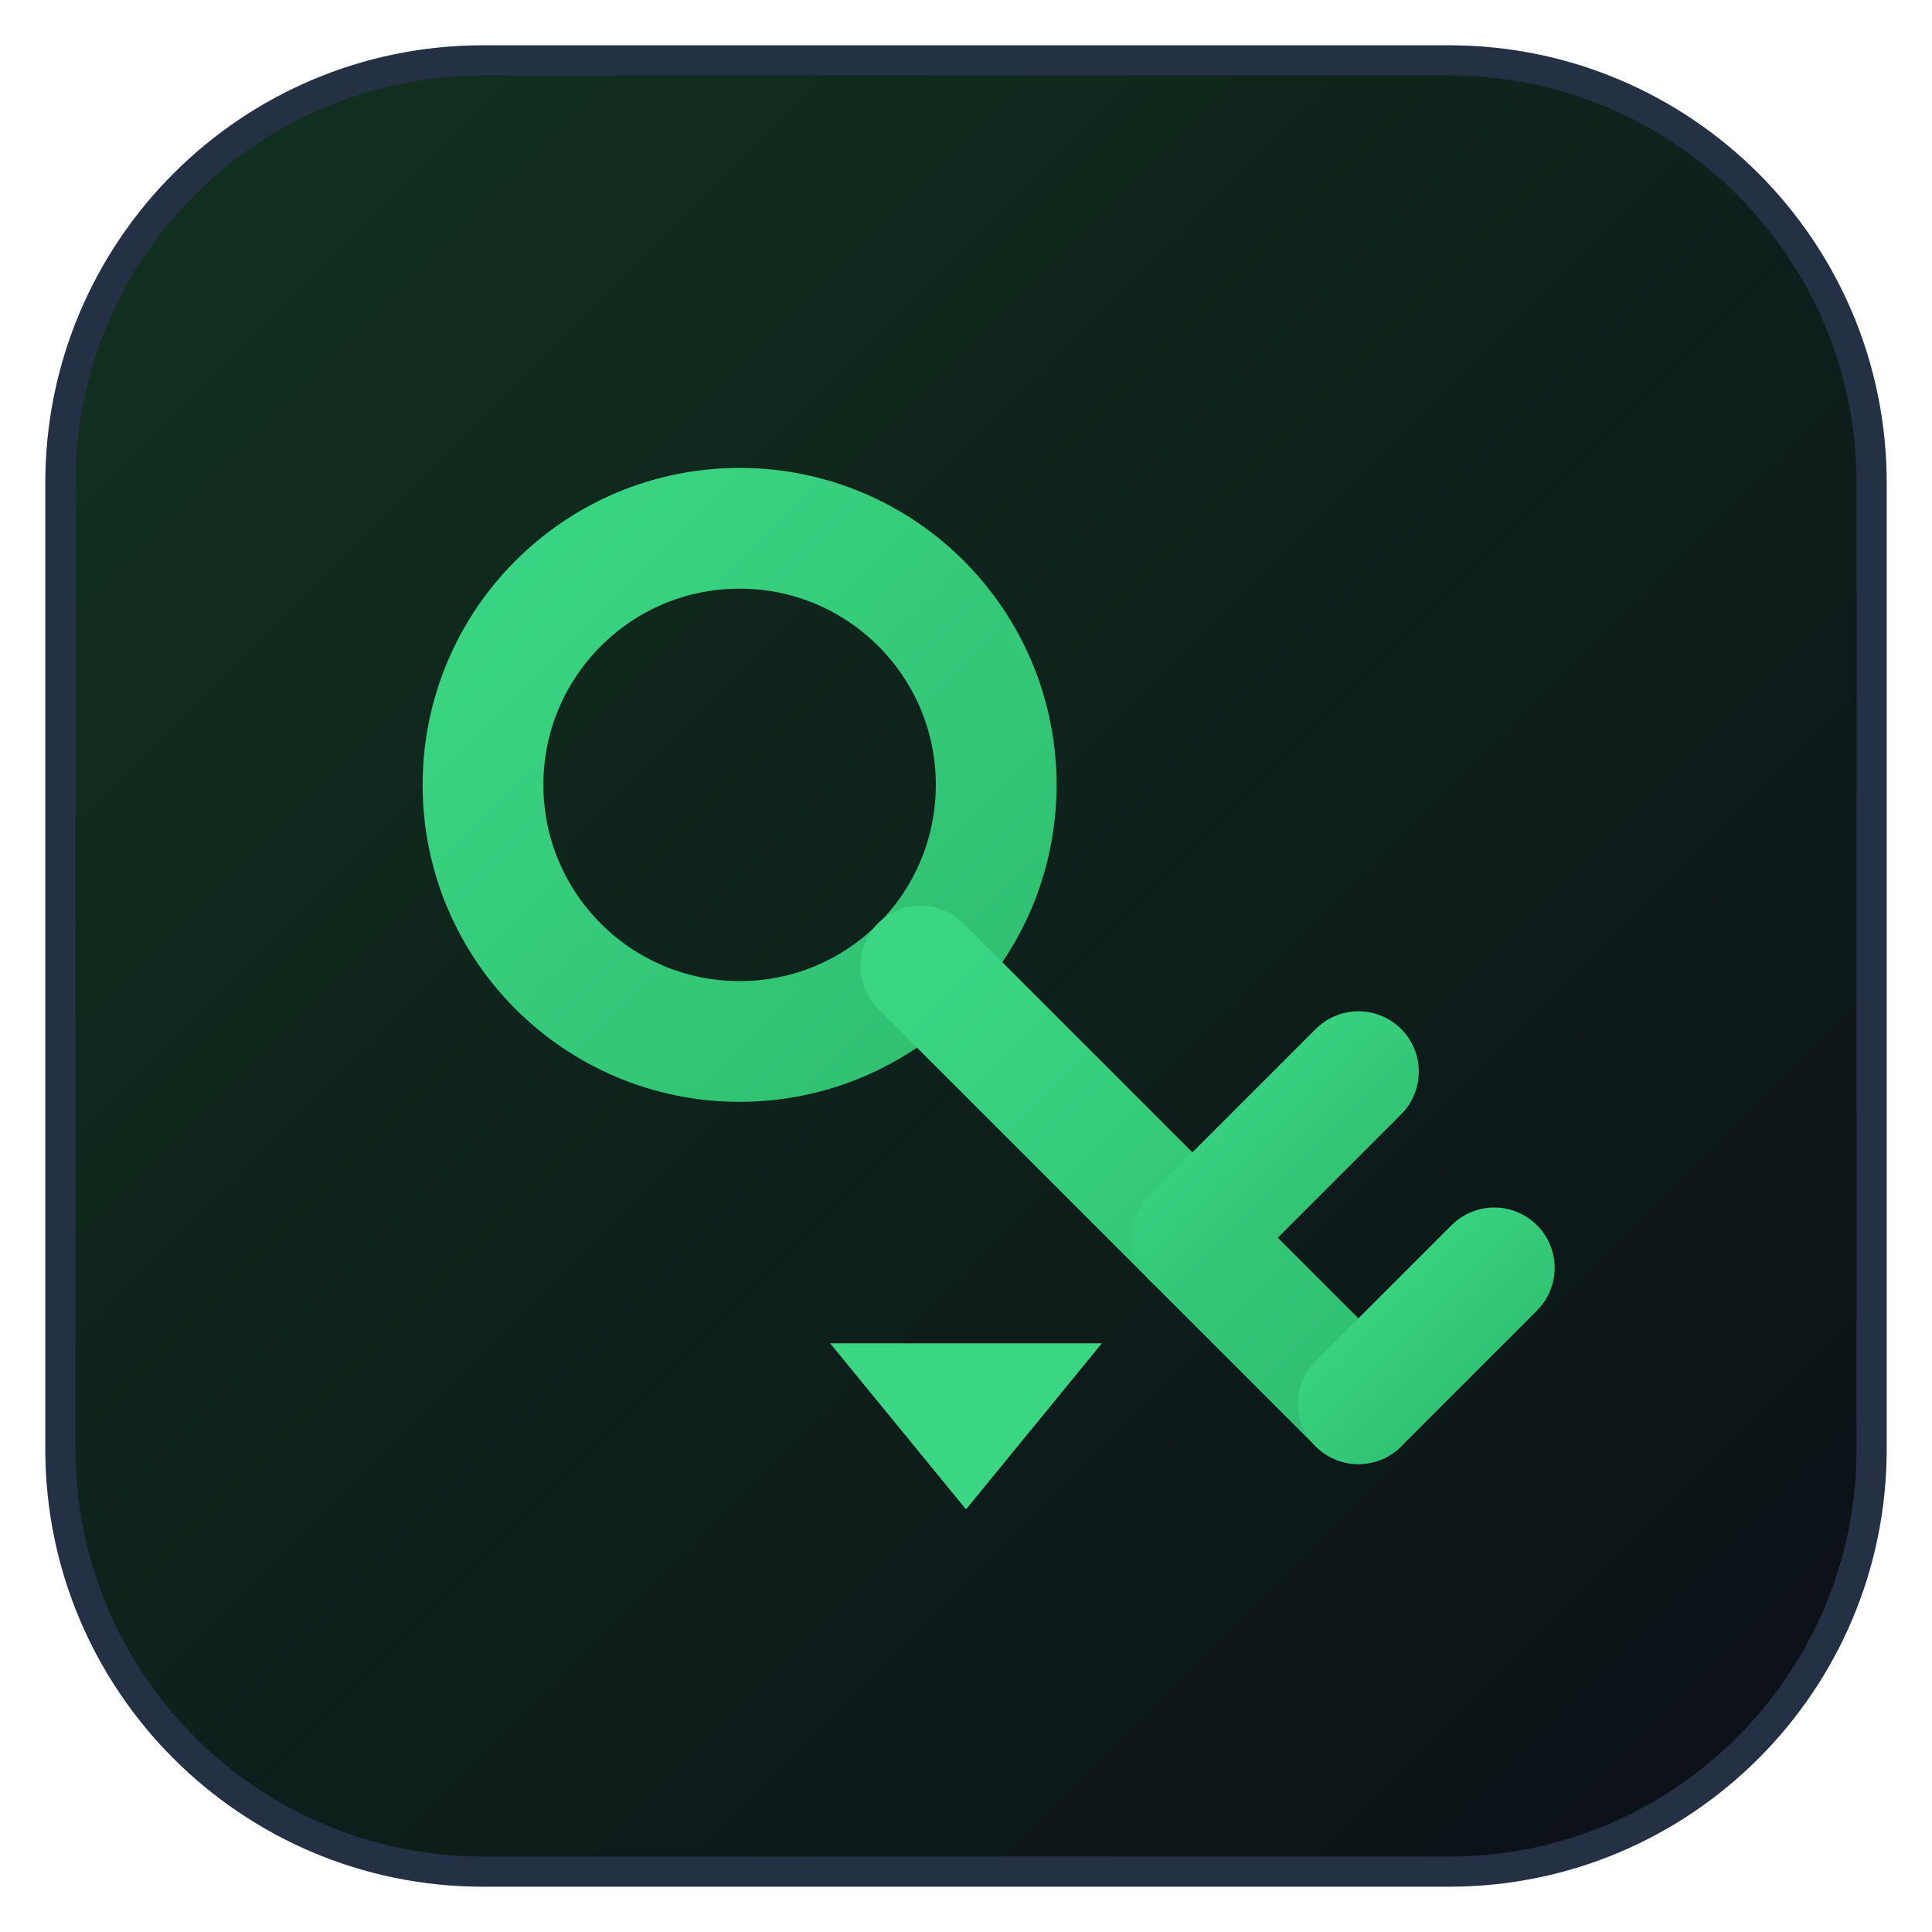
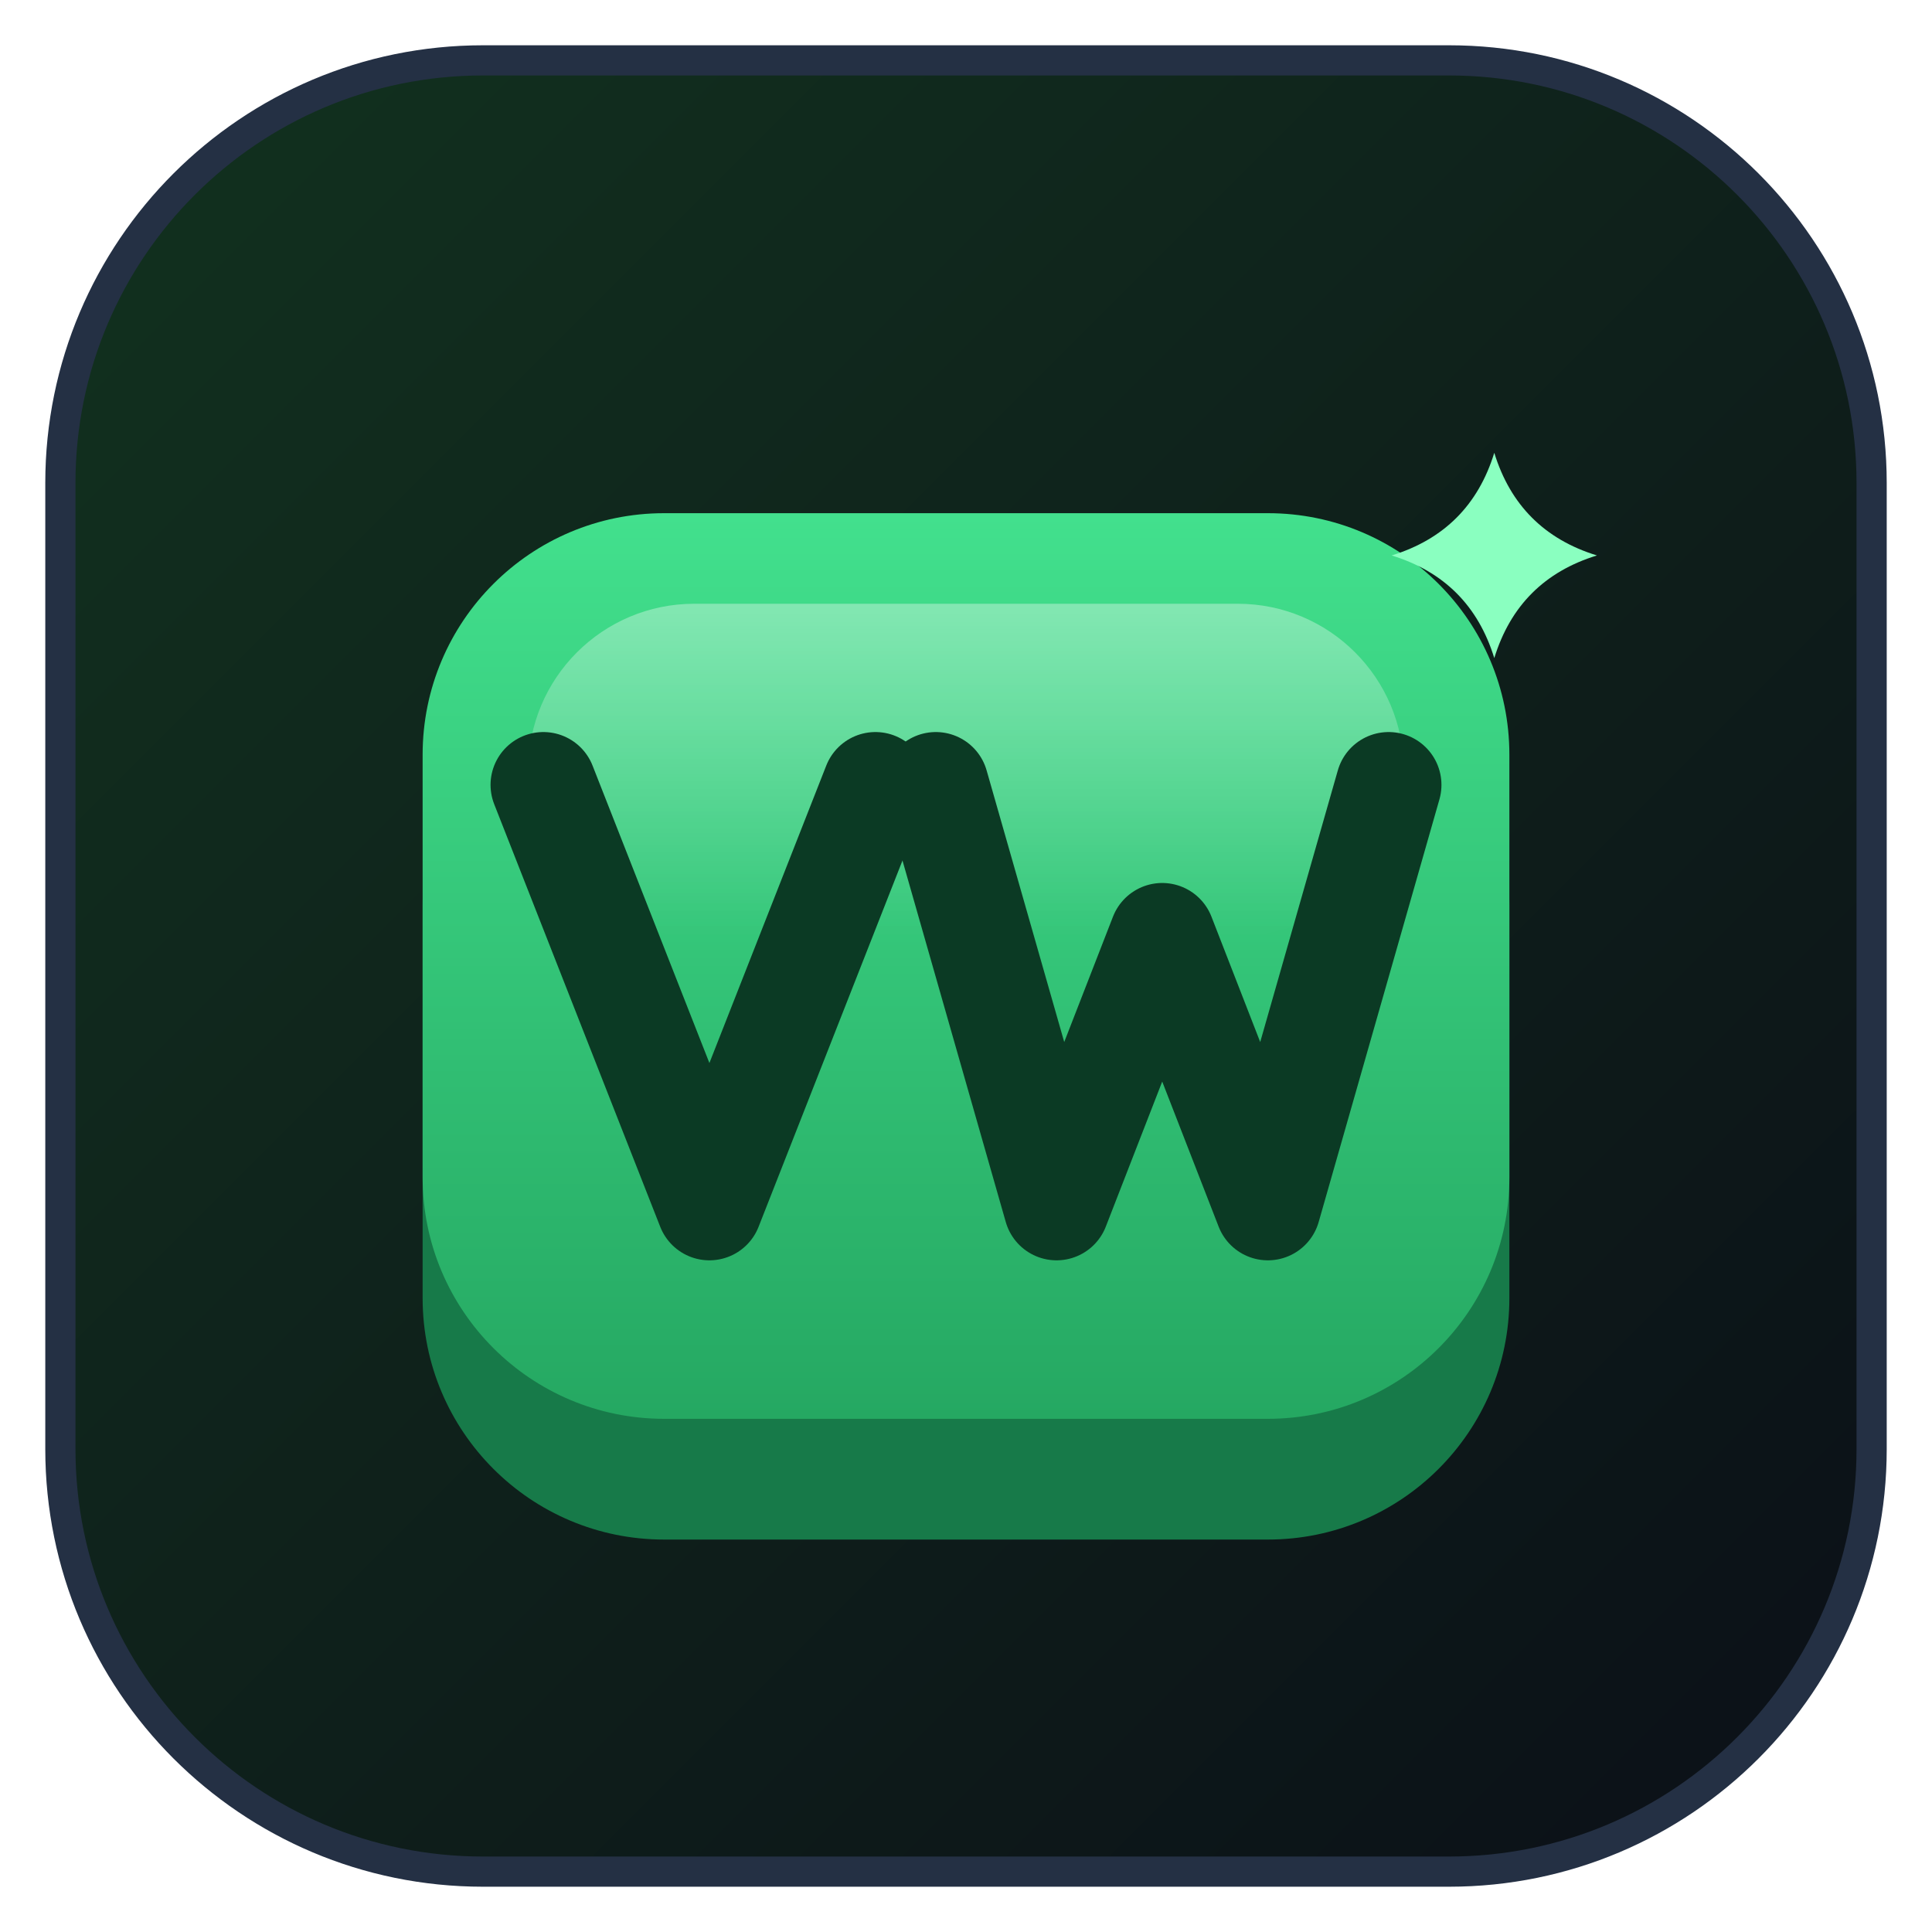
<svg xmlns="http://www.w3.org/2000/svg" width="128" height="128" viewBox="0 0 128 128">
  <defs>
-     <linearGradient id="bg" x1="0" y1="0" x2="1" y2="1">
+     <linearGradient id="badge" x1="0" y1="0" x2="1" y2="1">
      <stop offset="0" stop-color="#12321f" />
      <stop offset="1" stop-color="#0b0f17" />
    </linearGradient>
-     <linearGradient id="key" x1="0" y1="0" x2="1" y2="1">
-       <stop offset="0" stop-color="#3ad684" />
-       <stop offset="1" stop-color="#2fbf71" />
+     <linearGradient id="cap" x1="0" y1="0" x2="0" y2="1">
+       <stop offset="0" stop-color="#42e08d" />
+       <stop offset="1" stop-color="#25a862" />
+     </linearGradient>
+     <linearGradient id="gloss" x1="0" y1="0" x2="0" y2="1">
+       <stop offset="0" stop-color="#ffffff" stop-opacity="0.35" />
+       <stop offset="1" stop-color="#ffffff" stop-opacity="0" />
    </linearGradient>
  </defs>
-   <rect x="4" y="4" width="120" height="120" rx="28" fill="url(#bg)" stroke="#243044" stroke-width="2" />
-   <g fill="none" stroke="url(#key)" stroke-width="8" stroke-linecap="round">
-     <circle cx="49" cy="52" r="17" />
-     <line x1="61" y1="64" x2="90" y2="93" />
-     <line x1="79" y1="82" x2="90" y2="71" />
-     <line x1="90" y1="93" x2="99" y2="84" />
+   <rect x="4" y="4" width="120" height="120" rx="28" fill="url(#badge)" stroke="#243044" stroke-width="2" />
+   <rect x="28" y="44" width="72" height="58" rx="16" fill="#177a49" />
+   <rect x="28" y="34" width="72" height="60" rx="16" fill="url(#cap)" />
+   <rect x="35" y="40" width="58" height="22" rx="11" fill="url(#gloss)" />
+   <g fill="none" stroke="#0b3a24" stroke-width="7" stroke-linecap="round" stroke-linejoin="round">
+     <path d="M36 52 L47 80 L58 52" />
+     <path d="M62 52 L70 80 L77 62 L84 80 L92 52" />
  </g>
-   <g fill="#3ad684">
-     <path d="M64 100 l-9 -11 h18 z" />
+   <g fill="#8affc0">
+     <path d="M99 30 q1.6 5.2 6.8 6.8 q-5.2 1.6 -6.8 6.8 q-1.6 -5.2 -6.8 -6.8 q5.2 -1.6 6.8 -6.8 z" />
  </g>
</svg>
